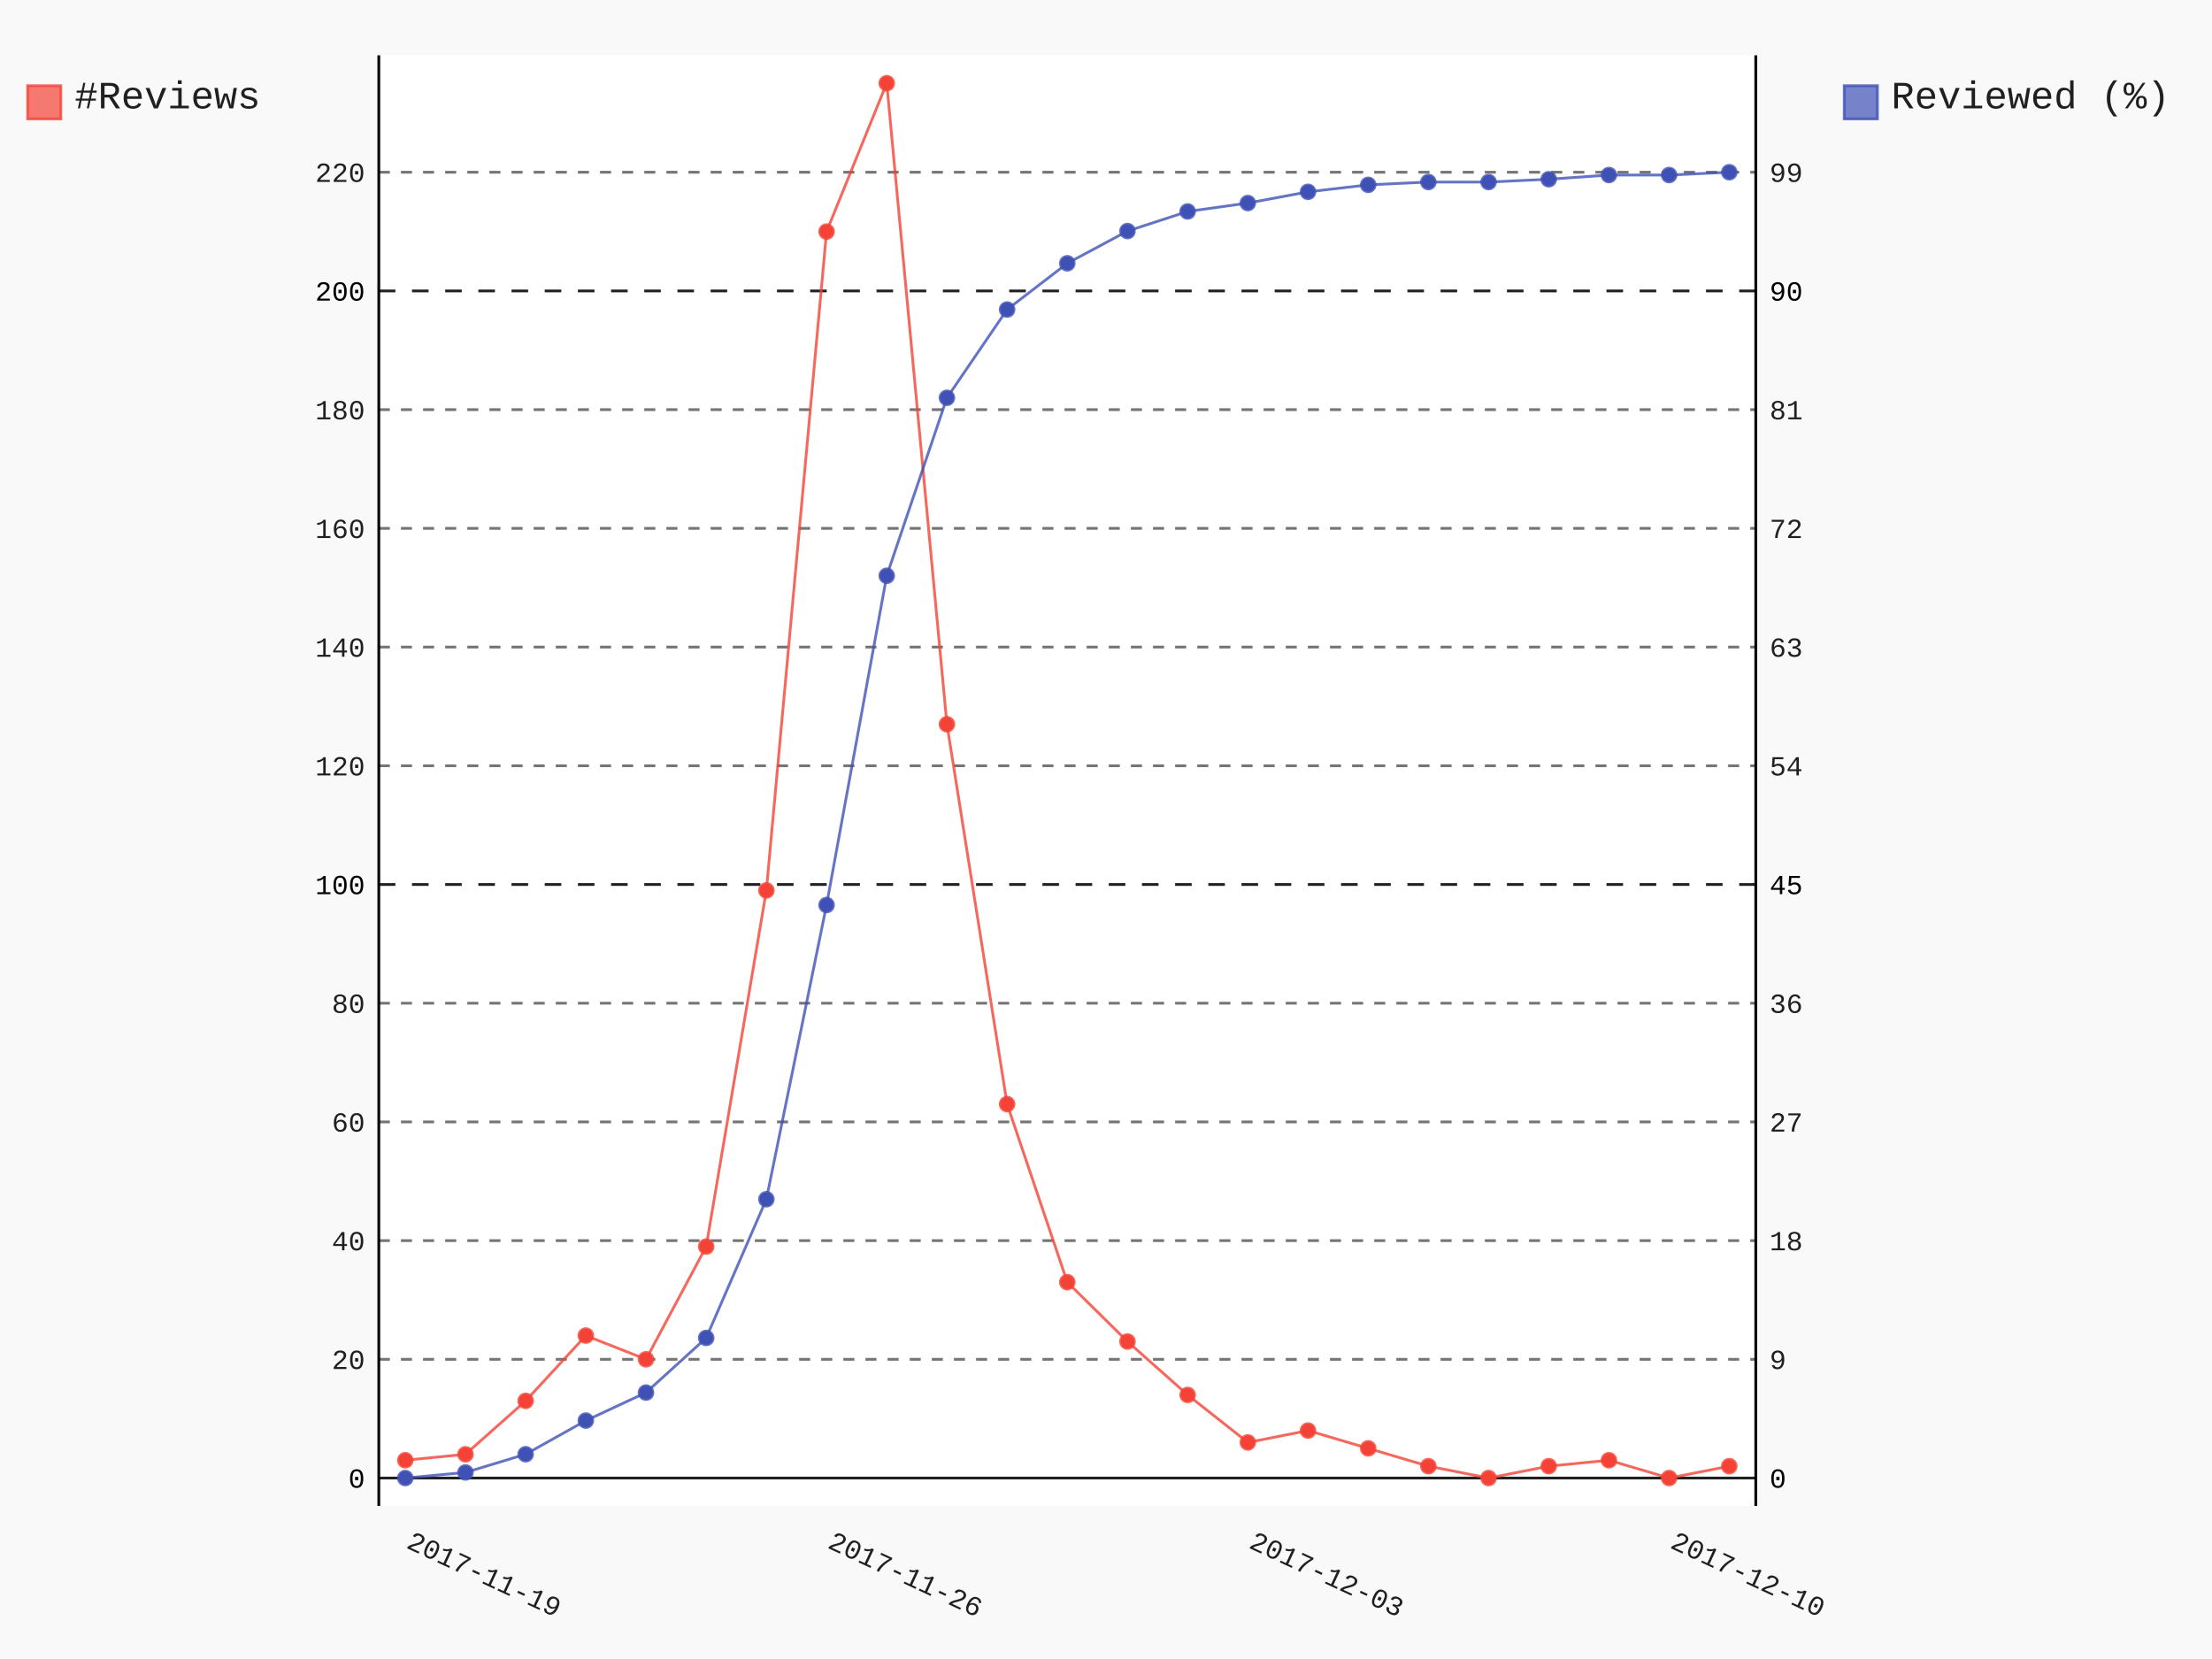
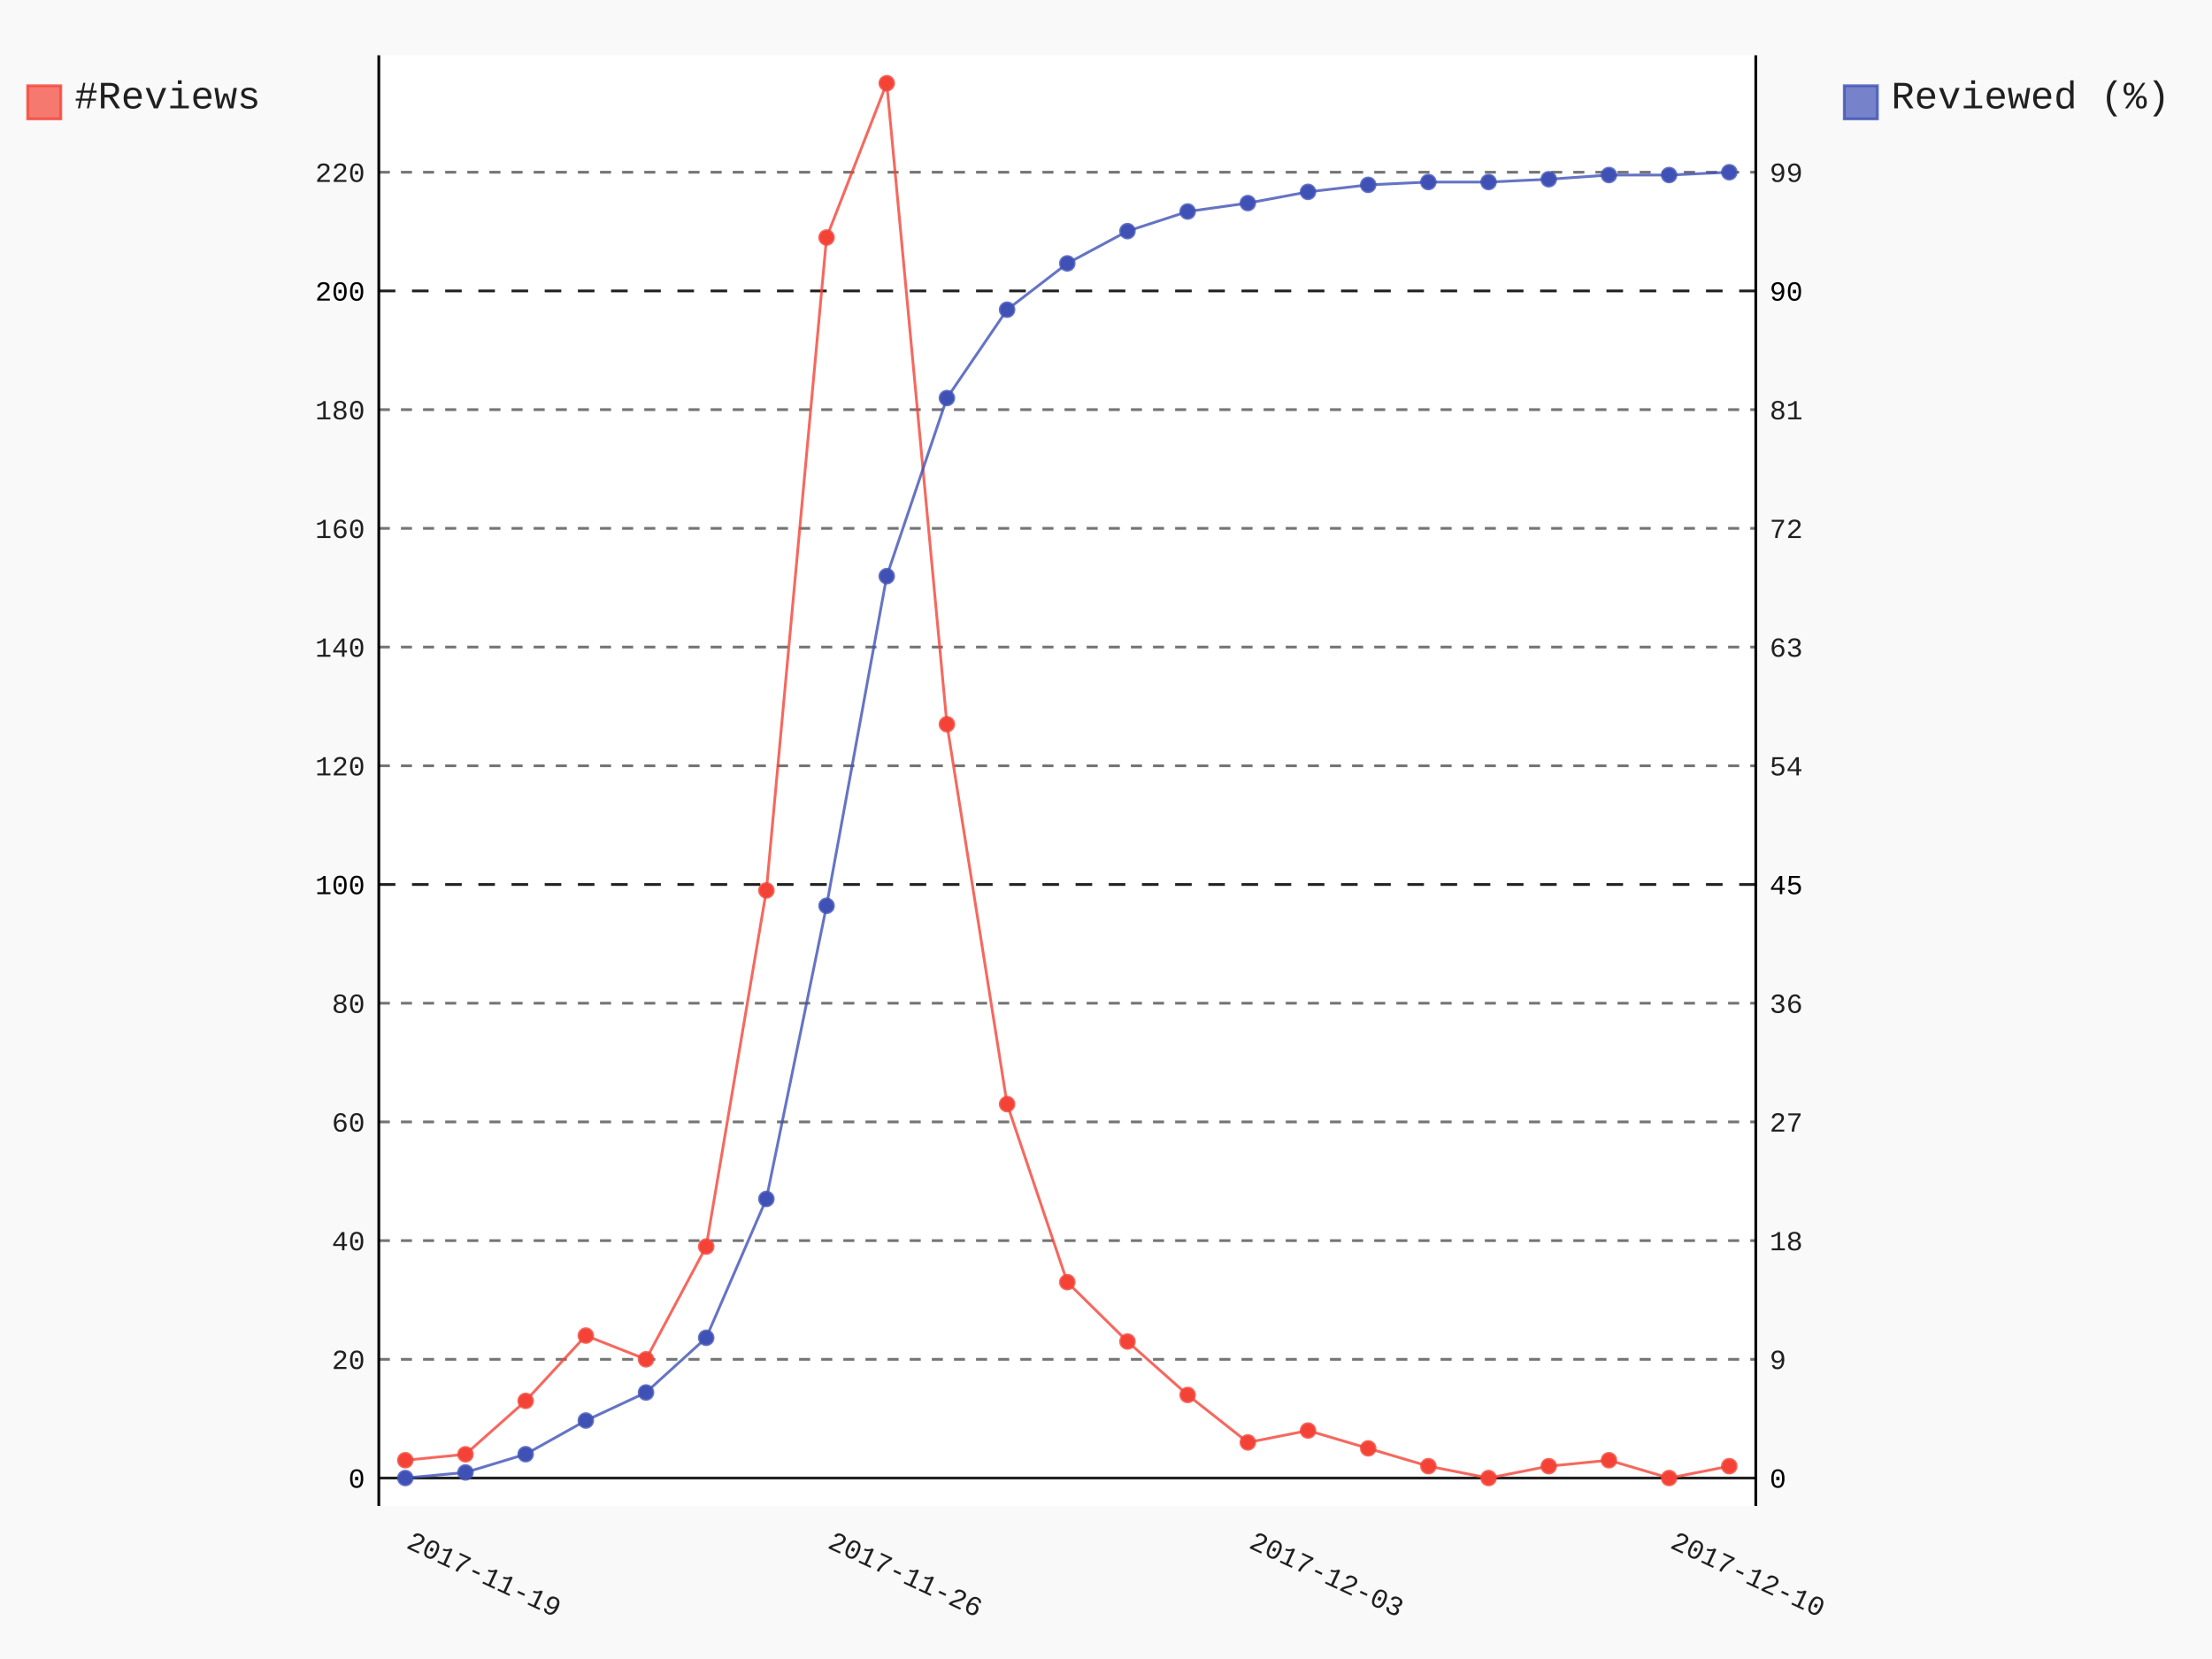
- <svg xmlns="http://www.w3.org/2000/svg" class="pygal-chart" id="chart-c007f1d2-4676-4cf5-9231-f0a39bd79748" viewBox="0 0 800 600">
+ <svg xmlns="http://www.w3.org/2000/svg" class="pygal-chart" id="chart-38a59b36-2f4a-4f4e-8673-39f603e256f1" viewBox="0 0 800 600">
  <defs>
-     <style type="text/css">#chart-c007f1d2-4676-4cf5-9231-f0a39bd79748{-webkit-user-select:none;-webkit-font-smoothing:antialiased;font-family:Consolas,"Liberation Mono",Menlo,Courier,monospace}#chart-c007f1d2-4676-4cf5-9231-f0a39bd79748 .title{font-family:Consolas,"Liberation Mono",Menlo,Courier,monospace;font-size:16px}#chart-c007f1d2-4676-4cf5-9231-f0a39bd79748 .legends .legend text{font-family:Consolas,"Liberation Mono",Menlo,Courier,monospace;font-size:14px}#chart-c007f1d2-4676-4cf5-9231-f0a39bd79748 .axis text{font-family:Consolas,"Liberation Mono",Menlo,Courier,monospace;font-size:10px}#chart-c007f1d2-4676-4cf5-9231-f0a39bd79748 .axis text.major{font-family:Consolas,"Liberation Mono",Menlo,Courier,monospace;font-size:10px}#chart-c007f1d2-4676-4cf5-9231-f0a39bd79748 .text-overlay text.value{font-family:Consolas,"Liberation Mono",Menlo,Courier,monospace;font-size:16px}#chart-c007f1d2-4676-4cf5-9231-f0a39bd79748 .text-overlay text.label{font-family:Consolas,"Liberation Mono",Menlo,Courier,monospace;font-size:10px}#chart-c007f1d2-4676-4cf5-9231-f0a39bd79748 .tooltip{font-family:Consolas,"Liberation Mono",Menlo,Courier,monospace;font-size:14px}#chart-c007f1d2-4676-4cf5-9231-f0a39bd79748 text.no_data{font-family:Consolas,"Liberation Mono",Menlo,Courier,monospace;font-size:64px}
- #chart-c007f1d2-4676-4cf5-9231-f0a39bd79748{background-color:rgba(249,249,249,1)}#chart-c007f1d2-4676-4cf5-9231-f0a39bd79748 path,#chart-c007f1d2-4676-4cf5-9231-f0a39bd79748 line,#chart-c007f1d2-4676-4cf5-9231-f0a39bd79748 rect,#chart-c007f1d2-4676-4cf5-9231-f0a39bd79748 circle{-webkit-transition:150ms;-moz-transition:150ms;transition:150ms}#chart-c007f1d2-4676-4cf5-9231-f0a39bd79748 .graph &gt; .background{fill:rgba(249,249,249,1)}#chart-c007f1d2-4676-4cf5-9231-f0a39bd79748 .plot &gt; .background{fill:rgba(255,255,255,1)}#chart-c007f1d2-4676-4cf5-9231-f0a39bd79748 .graph{fill:rgba(0,0,0,.87)}#chart-c007f1d2-4676-4cf5-9231-f0a39bd79748 text.no_data{fill:rgba(0,0,0,1)}#chart-c007f1d2-4676-4cf5-9231-f0a39bd79748 .title{fill:rgba(0,0,0,1)}#chart-c007f1d2-4676-4cf5-9231-f0a39bd79748 .legends .legend text{fill:rgba(0,0,0,.87)}#chart-c007f1d2-4676-4cf5-9231-f0a39bd79748 .legends .legend:hover text{fill:rgba(0,0,0,1)}#chart-c007f1d2-4676-4cf5-9231-f0a39bd79748 .axis .line{stroke:rgba(0,0,0,1)}#chart-c007f1d2-4676-4cf5-9231-f0a39bd79748 .axis .guide.line{stroke:rgba(0,0,0,.54)}#chart-c007f1d2-4676-4cf5-9231-f0a39bd79748 .axis .major.line{stroke:rgba(0,0,0,.87)}#chart-c007f1d2-4676-4cf5-9231-f0a39bd79748 .axis text.major{fill:rgba(0,0,0,1)}#chart-c007f1d2-4676-4cf5-9231-f0a39bd79748 .axis.y .guides:hover .guide.line,#chart-c007f1d2-4676-4cf5-9231-f0a39bd79748 .line-graph .axis.x .guides:hover .guide.line,#chart-c007f1d2-4676-4cf5-9231-f0a39bd79748 .stackedline-graph .axis.x .guides:hover .guide.line,#chart-c007f1d2-4676-4cf5-9231-f0a39bd79748 .xy-graph .axis.x .guides:hover .guide.line{stroke:rgba(0,0,0,1)}#chart-c007f1d2-4676-4cf5-9231-f0a39bd79748 .axis .guides:hover text{fill:rgba(0,0,0,1)}#chart-c007f1d2-4676-4cf5-9231-f0a39bd79748 .reactive{fill-opacity:.7;stroke-opacity:.8}#chart-c007f1d2-4676-4cf5-9231-f0a39bd79748 .ci{stroke:rgba(0,0,0,.87)}#chart-c007f1d2-4676-4cf5-9231-f0a39bd79748 .reactive.active,#chart-c007f1d2-4676-4cf5-9231-f0a39bd79748 .active .reactive{fill-opacity:.8;stroke-opacity:.9;stroke-width:4}#chart-c007f1d2-4676-4cf5-9231-f0a39bd79748 .ci .reactive.active{stroke-width:1.5}#chart-c007f1d2-4676-4cf5-9231-f0a39bd79748 .series text{fill:rgba(0,0,0,1)}#chart-c007f1d2-4676-4cf5-9231-f0a39bd79748 .tooltip rect{fill:rgba(255,255,255,1);stroke:rgba(0,0,0,1);-webkit-transition:opacity 150ms;-moz-transition:opacity 150ms;transition:opacity 150ms}#chart-c007f1d2-4676-4cf5-9231-f0a39bd79748 .tooltip .label{fill:rgba(0,0,0,.87)}#chart-c007f1d2-4676-4cf5-9231-f0a39bd79748 .tooltip .label{fill:rgba(0,0,0,.87)}#chart-c007f1d2-4676-4cf5-9231-f0a39bd79748 .tooltip .legend{font-size:.8em;fill:rgba(0,0,0,.54)}#chart-c007f1d2-4676-4cf5-9231-f0a39bd79748 .tooltip .x_label{font-size:.6em;fill:rgba(0,0,0,1)}#chart-c007f1d2-4676-4cf5-9231-f0a39bd79748 .tooltip .xlink{font-size:.5em;text-decoration:underline}#chart-c007f1d2-4676-4cf5-9231-f0a39bd79748 .tooltip .value{font-size:1.5em}#chart-c007f1d2-4676-4cf5-9231-f0a39bd79748 .bound{font-size:.5em}#chart-c007f1d2-4676-4cf5-9231-f0a39bd79748 .max-value{font-size:.75em;fill:rgba(0,0,0,.54)}#chart-c007f1d2-4676-4cf5-9231-f0a39bd79748 .map-element{fill:rgba(255,255,255,1);stroke:rgba(0,0,0,.54) !important}#chart-c007f1d2-4676-4cf5-9231-f0a39bd79748 .map-element .reactive{fill-opacity:inherit;stroke-opacity:inherit}#chart-c007f1d2-4676-4cf5-9231-f0a39bd79748 .color-0,#chart-c007f1d2-4676-4cf5-9231-f0a39bd79748 .color-0 a:visited{stroke:#F44336;fill:#F44336}#chart-c007f1d2-4676-4cf5-9231-f0a39bd79748 .color-1,#chart-c007f1d2-4676-4cf5-9231-f0a39bd79748 .color-1 a:visited{stroke:#3F51B5;fill:#3F51B5}#chart-c007f1d2-4676-4cf5-9231-f0a39bd79748 .text-overlay .color-0 text{fill:black}#chart-c007f1d2-4676-4cf5-9231-f0a39bd79748 .text-overlay .color-1 text{fill:black}
- #chart-c007f1d2-4676-4cf5-9231-f0a39bd79748 text.no_data{text-anchor:middle}#chart-c007f1d2-4676-4cf5-9231-f0a39bd79748 .guide.line{fill:none}#chart-c007f1d2-4676-4cf5-9231-f0a39bd79748 .centered{text-anchor:middle}#chart-c007f1d2-4676-4cf5-9231-f0a39bd79748 .title{text-anchor:middle}#chart-c007f1d2-4676-4cf5-9231-f0a39bd79748 .legends .legend text{fill-opacity:1}#chart-c007f1d2-4676-4cf5-9231-f0a39bd79748 .axis.x text{text-anchor:middle}#chart-c007f1d2-4676-4cf5-9231-f0a39bd79748 .axis.x:not(.web) text[transform]{text-anchor:start}#chart-c007f1d2-4676-4cf5-9231-f0a39bd79748 .axis.x:not(.web) text[transform].backwards{text-anchor:end}#chart-c007f1d2-4676-4cf5-9231-f0a39bd79748 .axis.y text{text-anchor:end}#chart-c007f1d2-4676-4cf5-9231-f0a39bd79748 .axis.y text[transform].backwards{text-anchor:start}#chart-c007f1d2-4676-4cf5-9231-f0a39bd79748 .axis.y2 text{text-anchor:start}#chart-c007f1d2-4676-4cf5-9231-f0a39bd79748 .axis.y2 text[transform].backwards{text-anchor:end}#chart-c007f1d2-4676-4cf5-9231-f0a39bd79748 .axis .guide.line{stroke-dasharray:4,4}#chart-c007f1d2-4676-4cf5-9231-f0a39bd79748 .axis .major.guide.line{stroke-dasharray:6,6}#chart-c007f1d2-4676-4cf5-9231-f0a39bd79748 .horizontal .axis.y .guide.line,#chart-c007f1d2-4676-4cf5-9231-f0a39bd79748 .horizontal .axis.y2 .guide.line,#chart-c007f1d2-4676-4cf5-9231-f0a39bd79748 .vertical .axis.x .guide.line{opacity:0}#chart-c007f1d2-4676-4cf5-9231-f0a39bd79748 .horizontal .axis.always_show .guide.line,#chart-c007f1d2-4676-4cf5-9231-f0a39bd79748 .vertical .axis.always_show .guide.line{opacity:1 !important}#chart-c007f1d2-4676-4cf5-9231-f0a39bd79748 .axis.y .guides:hover .guide.line,#chart-c007f1d2-4676-4cf5-9231-f0a39bd79748 .axis.y2 .guides:hover .guide.line,#chart-c007f1d2-4676-4cf5-9231-f0a39bd79748 .axis.x .guides:hover .guide.line{opacity:1}#chart-c007f1d2-4676-4cf5-9231-f0a39bd79748 .axis .guides:hover text{opacity:1}#chart-c007f1d2-4676-4cf5-9231-f0a39bd79748 .nofill{fill:none}#chart-c007f1d2-4676-4cf5-9231-f0a39bd79748 .subtle-fill{fill-opacity:.2}#chart-c007f1d2-4676-4cf5-9231-f0a39bd79748 .dot{stroke-width:1px;fill-opacity:1}#chart-c007f1d2-4676-4cf5-9231-f0a39bd79748 .dot.active{stroke-width:5px}#chart-c007f1d2-4676-4cf5-9231-f0a39bd79748 .dot.negative{fill:transparent}#chart-c007f1d2-4676-4cf5-9231-f0a39bd79748 text,#chart-c007f1d2-4676-4cf5-9231-f0a39bd79748 tspan{stroke:none !important}#chart-c007f1d2-4676-4cf5-9231-f0a39bd79748 .series text.active{opacity:1}#chart-c007f1d2-4676-4cf5-9231-f0a39bd79748 .tooltip rect{fill-opacity:.95;stroke-width:.5}#chart-c007f1d2-4676-4cf5-9231-f0a39bd79748 .tooltip text{fill-opacity:1}#chart-c007f1d2-4676-4cf5-9231-f0a39bd79748 .showable{visibility:hidden}#chart-c007f1d2-4676-4cf5-9231-f0a39bd79748 .showable.shown{visibility:visible}#chart-c007f1d2-4676-4cf5-9231-f0a39bd79748 .gauge-background{fill:rgba(229,229,229,1);stroke:none}#chart-c007f1d2-4676-4cf5-9231-f0a39bd79748 .bg-lines{stroke:rgba(249,249,249,1);stroke-width:2px}</style>
+     <style type="text/css">#chart-38a59b36-2f4a-4f4e-8673-39f603e256f1{-webkit-user-select:none;-webkit-font-smoothing:antialiased;font-family:Consolas,"Liberation Mono",Menlo,Courier,monospace}#chart-38a59b36-2f4a-4f4e-8673-39f603e256f1 .title{font-family:Consolas,"Liberation Mono",Menlo,Courier,monospace;font-size:16px}#chart-38a59b36-2f4a-4f4e-8673-39f603e256f1 .legends .legend text{font-family:Consolas,"Liberation Mono",Menlo,Courier,monospace;font-size:14px}#chart-38a59b36-2f4a-4f4e-8673-39f603e256f1 .axis text{font-family:Consolas,"Liberation Mono",Menlo,Courier,monospace;font-size:10px}#chart-38a59b36-2f4a-4f4e-8673-39f603e256f1 .axis text.major{font-family:Consolas,"Liberation Mono",Menlo,Courier,monospace;font-size:10px}#chart-38a59b36-2f4a-4f4e-8673-39f603e256f1 .text-overlay text.value{font-family:Consolas,"Liberation Mono",Menlo,Courier,monospace;font-size:16px}#chart-38a59b36-2f4a-4f4e-8673-39f603e256f1 .text-overlay text.label{font-family:Consolas,"Liberation Mono",Menlo,Courier,monospace;font-size:10px}#chart-38a59b36-2f4a-4f4e-8673-39f603e256f1 .tooltip{font-family:Consolas,"Liberation Mono",Menlo,Courier,monospace;font-size:14px}#chart-38a59b36-2f4a-4f4e-8673-39f603e256f1 text.no_data{font-family:Consolas,"Liberation Mono",Menlo,Courier,monospace;font-size:64px}
+ #chart-38a59b36-2f4a-4f4e-8673-39f603e256f1{background-color:rgba(249,249,249,1)}#chart-38a59b36-2f4a-4f4e-8673-39f603e256f1 path,#chart-38a59b36-2f4a-4f4e-8673-39f603e256f1 line,#chart-38a59b36-2f4a-4f4e-8673-39f603e256f1 rect,#chart-38a59b36-2f4a-4f4e-8673-39f603e256f1 circle{-webkit-transition:150ms;-moz-transition:150ms;transition:150ms}#chart-38a59b36-2f4a-4f4e-8673-39f603e256f1 .graph &gt; .background{fill:rgba(249,249,249,1)}#chart-38a59b36-2f4a-4f4e-8673-39f603e256f1 .plot &gt; .background{fill:rgba(255,255,255,1)}#chart-38a59b36-2f4a-4f4e-8673-39f603e256f1 .graph{fill:rgba(0,0,0,.87)}#chart-38a59b36-2f4a-4f4e-8673-39f603e256f1 text.no_data{fill:rgba(0,0,0,1)}#chart-38a59b36-2f4a-4f4e-8673-39f603e256f1 .title{fill:rgba(0,0,0,1)}#chart-38a59b36-2f4a-4f4e-8673-39f603e256f1 .legends .legend text{fill:rgba(0,0,0,.87)}#chart-38a59b36-2f4a-4f4e-8673-39f603e256f1 .legends .legend:hover text{fill:rgba(0,0,0,1)}#chart-38a59b36-2f4a-4f4e-8673-39f603e256f1 .axis .line{stroke:rgba(0,0,0,1)}#chart-38a59b36-2f4a-4f4e-8673-39f603e256f1 .axis .guide.line{stroke:rgba(0,0,0,.54)}#chart-38a59b36-2f4a-4f4e-8673-39f603e256f1 .axis .major.line{stroke:rgba(0,0,0,.87)}#chart-38a59b36-2f4a-4f4e-8673-39f603e256f1 .axis text.major{fill:rgba(0,0,0,1)}#chart-38a59b36-2f4a-4f4e-8673-39f603e256f1 .axis.y .guides:hover .guide.line,#chart-38a59b36-2f4a-4f4e-8673-39f603e256f1 .line-graph .axis.x .guides:hover .guide.line,#chart-38a59b36-2f4a-4f4e-8673-39f603e256f1 .stackedline-graph .axis.x .guides:hover .guide.line,#chart-38a59b36-2f4a-4f4e-8673-39f603e256f1 .xy-graph .axis.x .guides:hover .guide.line{stroke:rgba(0,0,0,1)}#chart-38a59b36-2f4a-4f4e-8673-39f603e256f1 .axis .guides:hover text{fill:rgba(0,0,0,1)}#chart-38a59b36-2f4a-4f4e-8673-39f603e256f1 .reactive{fill-opacity:.7;stroke-opacity:.8}#chart-38a59b36-2f4a-4f4e-8673-39f603e256f1 .ci{stroke:rgba(0,0,0,.87)}#chart-38a59b36-2f4a-4f4e-8673-39f603e256f1 .reactive.active,#chart-38a59b36-2f4a-4f4e-8673-39f603e256f1 .active .reactive{fill-opacity:.8;stroke-opacity:.9;stroke-width:4}#chart-38a59b36-2f4a-4f4e-8673-39f603e256f1 .ci .reactive.active{stroke-width:1.5}#chart-38a59b36-2f4a-4f4e-8673-39f603e256f1 .series text{fill:rgba(0,0,0,1)}#chart-38a59b36-2f4a-4f4e-8673-39f603e256f1 .tooltip rect{fill:rgba(255,255,255,1);stroke:rgba(0,0,0,1);-webkit-transition:opacity 150ms;-moz-transition:opacity 150ms;transition:opacity 150ms}#chart-38a59b36-2f4a-4f4e-8673-39f603e256f1 .tooltip .label{fill:rgba(0,0,0,.87)}#chart-38a59b36-2f4a-4f4e-8673-39f603e256f1 .tooltip .label{fill:rgba(0,0,0,.87)}#chart-38a59b36-2f4a-4f4e-8673-39f603e256f1 .tooltip .legend{font-size:.8em;fill:rgba(0,0,0,.54)}#chart-38a59b36-2f4a-4f4e-8673-39f603e256f1 .tooltip .x_label{font-size:.6em;fill:rgba(0,0,0,1)}#chart-38a59b36-2f4a-4f4e-8673-39f603e256f1 .tooltip .xlink{font-size:.5em;text-decoration:underline}#chart-38a59b36-2f4a-4f4e-8673-39f603e256f1 .tooltip .value{font-size:1.5em}#chart-38a59b36-2f4a-4f4e-8673-39f603e256f1 .bound{font-size:.5em}#chart-38a59b36-2f4a-4f4e-8673-39f603e256f1 .max-value{font-size:.75em;fill:rgba(0,0,0,.54)}#chart-38a59b36-2f4a-4f4e-8673-39f603e256f1 .map-element{fill:rgba(255,255,255,1);stroke:rgba(0,0,0,.54) !important}#chart-38a59b36-2f4a-4f4e-8673-39f603e256f1 .map-element .reactive{fill-opacity:inherit;stroke-opacity:inherit}#chart-38a59b36-2f4a-4f4e-8673-39f603e256f1 .color-0,#chart-38a59b36-2f4a-4f4e-8673-39f603e256f1 .color-0 a:visited{stroke:#F44336;fill:#F44336}#chart-38a59b36-2f4a-4f4e-8673-39f603e256f1 .color-1,#chart-38a59b36-2f4a-4f4e-8673-39f603e256f1 .color-1 a:visited{stroke:#3F51B5;fill:#3F51B5}#chart-38a59b36-2f4a-4f4e-8673-39f603e256f1 .text-overlay .color-0 text{fill:black}#chart-38a59b36-2f4a-4f4e-8673-39f603e256f1 .text-overlay .color-1 text{fill:black}
+ #chart-38a59b36-2f4a-4f4e-8673-39f603e256f1 text.no_data{text-anchor:middle}#chart-38a59b36-2f4a-4f4e-8673-39f603e256f1 .guide.line{fill:none}#chart-38a59b36-2f4a-4f4e-8673-39f603e256f1 .centered{text-anchor:middle}#chart-38a59b36-2f4a-4f4e-8673-39f603e256f1 .title{text-anchor:middle}#chart-38a59b36-2f4a-4f4e-8673-39f603e256f1 .legends .legend text{fill-opacity:1}#chart-38a59b36-2f4a-4f4e-8673-39f603e256f1 .axis.x text{text-anchor:middle}#chart-38a59b36-2f4a-4f4e-8673-39f603e256f1 .axis.x:not(.web) text[transform]{text-anchor:start}#chart-38a59b36-2f4a-4f4e-8673-39f603e256f1 .axis.x:not(.web) text[transform].backwards{text-anchor:end}#chart-38a59b36-2f4a-4f4e-8673-39f603e256f1 .axis.y text{text-anchor:end}#chart-38a59b36-2f4a-4f4e-8673-39f603e256f1 .axis.y text[transform].backwards{text-anchor:start}#chart-38a59b36-2f4a-4f4e-8673-39f603e256f1 .axis.y2 text{text-anchor:start}#chart-38a59b36-2f4a-4f4e-8673-39f603e256f1 .axis.y2 text[transform].backwards{text-anchor:end}#chart-38a59b36-2f4a-4f4e-8673-39f603e256f1 .axis .guide.line{stroke-dasharray:4,4}#chart-38a59b36-2f4a-4f4e-8673-39f603e256f1 .axis .major.guide.line{stroke-dasharray:6,6}#chart-38a59b36-2f4a-4f4e-8673-39f603e256f1 .horizontal .axis.y .guide.line,#chart-38a59b36-2f4a-4f4e-8673-39f603e256f1 .horizontal .axis.y2 .guide.line,#chart-38a59b36-2f4a-4f4e-8673-39f603e256f1 .vertical .axis.x .guide.line{opacity:0}#chart-38a59b36-2f4a-4f4e-8673-39f603e256f1 .horizontal .axis.always_show .guide.line,#chart-38a59b36-2f4a-4f4e-8673-39f603e256f1 .vertical .axis.always_show .guide.line{opacity:1 !important}#chart-38a59b36-2f4a-4f4e-8673-39f603e256f1 .axis.y .guides:hover .guide.line,#chart-38a59b36-2f4a-4f4e-8673-39f603e256f1 .axis.y2 .guides:hover .guide.line,#chart-38a59b36-2f4a-4f4e-8673-39f603e256f1 .axis.x .guides:hover .guide.line{opacity:1}#chart-38a59b36-2f4a-4f4e-8673-39f603e256f1 .axis .guides:hover text{opacity:1}#chart-38a59b36-2f4a-4f4e-8673-39f603e256f1 .nofill{fill:none}#chart-38a59b36-2f4a-4f4e-8673-39f603e256f1 .subtle-fill{fill-opacity:.2}#chart-38a59b36-2f4a-4f4e-8673-39f603e256f1 .dot{stroke-width:1px;fill-opacity:1}#chart-38a59b36-2f4a-4f4e-8673-39f603e256f1 .dot.active{stroke-width:5px}#chart-38a59b36-2f4a-4f4e-8673-39f603e256f1 .dot.negative{fill:transparent}#chart-38a59b36-2f4a-4f4e-8673-39f603e256f1 text,#chart-38a59b36-2f4a-4f4e-8673-39f603e256f1 tspan{stroke:none !important}#chart-38a59b36-2f4a-4f4e-8673-39f603e256f1 .series text.active{opacity:1}#chart-38a59b36-2f4a-4f4e-8673-39f603e256f1 .tooltip rect{fill-opacity:.95;stroke-width:.5}#chart-38a59b36-2f4a-4f4e-8673-39f603e256f1 .tooltip text{fill-opacity:1}#chart-38a59b36-2f4a-4f4e-8673-39f603e256f1 .showable{visibility:hidden}#chart-38a59b36-2f4a-4f4e-8673-39f603e256f1 .showable.shown{visibility:visible}#chart-38a59b36-2f4a-4f4e-8673-39f603e256f1 .gauge-background{fill:rgba(229,229,229,1);stroke:none}#chart-38a59b36-2f4a-4f4e-8673-39f603e256f1 .bg-lines{stroke:rgba(249,249,249,1);stroke-width:2px}</style>
  </defs>
  <g class="graph dateline-graph vertical">
    <rect class="background" height="600" width="800" x="0" y="0" />
    <g class="plot" transform="translate(137, 20)">
      <rect class="background" height="524.643" width="498.0" x="0" y="0" />
      <g class="axis y always_show">
        <g class="guides">
          <path class="axis major line" d="M0 514.554 h498" />
          <text class="major" x="-5" y="518.054">0</text>
        </g>
        <g class="guides">
          <path class="guide line" d="M0 471.62 h498" />
          <text class="" x="-5" y="475.12">20</text>
        </g>
        <g class="guides">
          <path class="guide line" d="M0 428.687 h498" />
          <text class="" x="-5" y="432.187">40</text>
        </g>
        <g class="guides">
          <path class="guide line" d="M0 385.754 h498" />
          <text class="" x="-5" y="389.254">60</text>
        </g>
        <g class="guides">
          <path class="guide line" d="M0 342.821 h498" />
          <text class="" x="-5" y="346.321">80</text>
        </g>
        <g class="guides">
          <path class="major guide line" d="M0 299.888 h498" />
          <text class="major" x="-5" y="303.388">100</text>
        </g>
        <g class="guides">
          <path class="guide line" d="M0 256.955 h498" />
          <text class="" x="-5" y="260.455">120</text>
        </g>
        <g class="guides">
          <path class="guide line" d="M0 214.022 h498" />
          <text class="" x="-5" y="217.522">140</text>
        </g>
        <g class="guides">
          <path class="guide line" d="M0 171.089 h498" />
          <text class="" x="-5" y="174.589">160</text>
        </g>
        <g class="guides">
          <path class="guide line" d="M0 128.155 h498" />
          <text class="" x="-5" y="131.655">180</text>
        </g>
        <g class="guides">
          <path class="major guide line" d="M0 85.222 h498" />
          <text class="major" x="-5" y="88.722">200</text>
        </g>
        <g class="guides">
          <path class="guide line" d="M0 42.289 h498" />
          <text class="" x="-5" y="45.789">220</text>
        </g>
      </g>
      <g class="axis y2">
        <g class="guides">
          <text class="major" x="503.0" y="518.054">0</text>
        </g>
        <g class="guides">
          <text class="" x="503.0" y="475.12">9</text>
        </g>
        <g class="guides">
          <text class="" x="503.0" y="432.187">18</text>
        </g>
        <g class="guides">
          <text class="" x="503.0" y="389.254">27</text>
        </g>
        <g class="guides">
          <text class="" x="503.0" y="346.321">36</text>
        </g>
        <g class="guides">
          <text class="major" x="503.0" y="303.388">45</text>
        </g>
        <g class="guides">
          <text class="" x="503.0" y="260.455">54</text>
        </g>
        <g class="guides">
          <text class="" x="503.0" y="217.522">63</text>
        </g>
        <g class="guides">
          <text class="" x="503.0" y="174.589">72</text>
        </g>
        <g class="guides">
          <text class="" x="503.0" y="131.655">81</text>
        </g>
        <g class="guides">
          <text class="major" x="503.0" y="88.722">90</text>
        </g>
        <g class="guides">
          <text class="" x="503.0" y="45.789">99</text>
        </g>
      </g>
      <g class="axis x">
        <path class="line" d="M0 0 v524.643" />
        <g class="guides">
          <path class="guide line" d="M9.577 0 v524.643" />
          <text class="" transform="rotate(25 9.576923 539.6429)" x="9.577" y="539.643">2017-11-19</text>
        </g>
        <g class="guides">
          <path class="guide line" d="M161.937 0 v524.643" />
          <text class="" transform="rotate(25 161.9371 539.6429)" x="161.937" y="539.643">2017-11-26</text>
        </g>
        <g class="guides">
          <path class="guide line" d="M314.297 0 v524.643" />
          <text class="" transform="rotate(25 314.2972 539.6429)" x="314.297" y="539.643">2017-12-03</text>
        </g>
        <g class="guides">
          <path class="guide line" d="M466.657 0 v524.643" />
          <text class="" transform="rotate(25 466.6573 539.6429)" x="466.657" y="539.643">2017-12-10</text>
        </g>
        <path class="line" d="M498 0 v524.643" />
      </g>
      <g class="series serie-0 color-0">
-         <path class="line reactive nofill" d="M9.577 508.114 L31.343 505.967 53.108 486.647 74.874 463.034 96.64 471.62 118.406 430.834 140.171 302.035 161.937 63.756 183.703 10.089 205.469 241.928 227.234 379.314 249 443.714 270.766 465.181 292.531 484.5 314.297 501.674 336.063 497.38 357.829 503.82 379.594 510.26 401.36 514.554 423.126 510.26 444.892 508.114 466.657 514.554 488.423 510.26" />
+         <path class="line reactive nofill" d="M9.577 508.114 L31.343 505.967 53.108 486.647 74.874 463.034 96.64 471.62 118.406 430.834 140.171 302.035 161.937 65.902 183.703 10.089 205.469 241.928 227.234 379.314 249 443.714 270.766 465.181 292.531 484.5 314.297 501.674 336.063 497.38 357.829 503.82 379.594 510.26 401.36 514.554 423.126 510.26 444.892 508.114 466.657 514.554 488.423 510.26" />
      </g>
      <g class="series serie-1 color-1">
-         <path class="line reactive nofill" d="M9.577 514.554 L31.343 512.527 53.108 505.939 74.874 493.778 96.64 483.644 118.406 463.881 140.171 413.716 161.937 307.305 183.703 188.225 205.469 123.871 227.234 91.948 249 75.226 270.766 63.571 292.531 56.477 314.297 53.437 336.063 49.383 357.829 46.85 379.594 45.836 401.36 45.836 423.126 44.823 444.892 43.303 466.657 43.303 488.423 42.289" />
+         <path class="line reactive nofill" d="M9.577 514.554 L31.343 512.525 53.108 505.93 74.874 493.756 96.64 483.61 118.406 463.827 140.171 413.608 161.937 307.589 183.703 188.382 205.469 123.959 227.234 92.001 249 75.261 270.766 63.594 292.531 56.493 314.297 53.449 336.063 49.391 357.829 46.855 379.594 45.84 401.36 45.84 423.126 44.825 444.892 43.304 466.657 43.304 488.423 42.289" />
      </g>
    </g>
    <g class="titles" />
    <g class="plot overlay" transform="translate(137, 20)">
      <g class="series serie-0 color-0">
        <g class="dots">
          <circle class="dot reactive tooltip-trigger" cx="9.577" cy="508.114" r="2.5" />
        </g>
        <g class="dots">
          <circle class="dot reactive tooltip-trigger" cx="31.343" cy="505.967" r="2.5" />
        </g>
        <g class="dots">
          <circle class="dot reactive tooltip-trigger" cx="53.108" cy="486.647" r="2.5" />
        </g>
        <g class="dots">
          <circle class="dot reactive tooltip-trigger" cx="74.874" cy="463.034" r="2.5" />
        </g>
        <g class="dots">
          <circle class="dot reactive tooltip-trigger" cx="96.64" cy="471.62" r="2.5" />
        </g>
        <g class="dots">
          <circle class="dot reactive tooltip-trigger" cx="118.406" cy="430.834" r="2.5" />
        </g>
        <g class="dots">
          <circle class="dot reactive tooltip-trigger" cx="140.171" cy="302.035" r="2.5" />
        </g>
        <g class="dots">
-           <circle class="dot reactive tooltip-trigger" cx="161.937" cy="63.756" r="2.5" />
+           <circle class="dot reactive tooltip-trigger" cx="161.937" cy="65.902" r="2.5" />
        </g>
        <g class="dots">
          <circle class="dot reactive tooltip-trigger" cx="183.703" cy="10.089" r="2.5" />
        </g>
        <g class="dots">
          <circle class="dot reactive tooltip-trigger" cx="205.469" cy="241.928" r="2.5" />
        </g>
        <g class="dots">
          <circle class="dot reactive tooltip-trigger" cx="227.234" cy="379.314" r="2.5" />
        </g>
        <g class="dots">
          <circle class="dot reactive tooltip-trigger" cx="249.0" cy="443.714" r="2.5" />
        </g>
        <g class="dots">
          <circle class="dot reactive tooltip-trigger" cx="270.766" cy="465.181" r="2.5" />
        </g>
        <g class="dots">
          <circle class="dot reactive tooltip-trigger" cx="292.531" cy="484.5" r="2.5" />
        </g>
        <g class="dots">
          <circle class="dot reactive tooltip-trigger" cx="314.297" cy="501.674" r="2.5" />
        </g>
        <g class="dots">
          <circle class="dot reactive tooltip-trigger" cx="336.063" cy="497.38" r="2.5" />
        </g>
        <g class="dots">
          <circle class="dot reactive tooltip-trigger" cx="357.829" cy="503.82" r="2.5" />
        </g>
        <g class="dots">
          <circle class="dot reactive tooltip-trigger" cx="379.594" cy="510.26" r="2.5" />
        </g>
        <g class="dots">
          <circle class="dot reactive tooltip-trigger" cx="401.36" cy="514.554" r="2.5" />
        </g>
        <g class="dots">
          <circle class="dot reactive tooltip-trigger" cx="423.126" cy="510.26" r="2.5" />
        </g>
        <g class="dots">
          <circle class="dot reactive tooltip-trigger" cx="444.892" cy="508.114" r="2.5" />
        </g>
        <g class="dots">
          <circle class="dot reactive tooltip-trigger" cx="466.657" cy="514.554" r="2.5" />
        </g>
        <g class="dots">
          <circle class="dot reactive tooltip-trigger" cx="488.423" cy="510.26" r="2.5" />
        </g>
      </g>
      <g class="series serie-1 color-1">
        <g class="dots">
          <circle class="dot reactive tooltip-trigger" cx="9.577" cy="514.554" r="2.5" />
        </g>
        <g class="dots">
-           <circle class="dot reactive tooltip-trigger" cx="31.343" cy="512.527" r="2.5" />
-         </g>
-         <g class="dots">
-           <circle class="dot reactive tooltip-trigger" cx="53.108" cy="505.939" r="2.5" />
-         </g>
-         <g class="dots">
-           <circle class="dot reactive tooltip-trigger" cx="74.874" cy="493.778" r="2.5" />
-         </g>
-         <g class="dots">
-           <circle class="dot reactive tooltip-trigger" cx="96.64" cy="483.644" r="2.5" />
-         </g>
-         <g class="dots">
-           <circle class="dot reactive tooltip-trigger" cx="118.406" cy="463.881" r="2.5" />
-         </g>
-         <g class="dots">
-           <circle class="dot reactive tooltip-trigger" cx="140.171" cy="413.716" r="2.5" />
-         </g>
-         <g class="dots">
-           <circle class="dot reactive tooltip-trigger" cx="161.937" cy="307.305" r="2.5" />
-         </g>
-         <g class="dots">
-           <circle class="dot reactive tooltip-trigger" cx="183.703" cy="188.225" r="2.5" />
-         </g>
-         <g class="dots">
-           <circle class="dot reactive tooltip-trigger" cx="205.469" cy="123.871" r="2.5" />
-         </g>
-         <g class="dots">
-           <circle class="dot reactive tooltip-trigger" cx="227.234" cy="91.948" r="2.5" />
-         </g>
-         <g class="dots">
-           <circle class="dot reactive tooltip-trigger" cx="249.0" cy="75.226" r="2.5" />
-         </g>
-         <g class="dots">
-           <circle class="dot reactive tooltip-trigger" cx="270.766" cy="63.571" r="2.5" />
-         </g>
-         <g class="dots">
-           <circle class="dot reactive tooltip-trigger" cx="292.531" cy="56.477" r="2.5" />
-         </g>
-         <g class="dots">
-           <circle class="dot reactive tooltip-trigger" cx="314.297" cy="53.437" r="2.5" />
-         </g>
-         <g class="dots">
-           <circle class="dot reactive tooltip-trigger" cx="336.063" cy="49.383" r="2.5" />
-         </g>
-         <g class="dots">
-           <circle class="dot reactive tooltip-trigger" cx="357.829" cy="46.85" r="2.5" />
-         </g>
-         <g class="dots">
-           <circle class="dot reactive tooltip-trigger" cx="379.594" cy="45.836" r="2.5" />
-         </g>
-         <g class="dots">
-           <circle class="dot reactive tooltip-trigger" cx="401.36" cy="45.836" r="2.5" />
-         </g>
-         <g class="dots">
-           <circle class="dot reactive tooltip-trigger" cx="423.126" cy="44.823" r="2.5" />
-         </g>
-         <g class="dots">
-           <circle class="dot reactive tooltip-trigger" cx="444.892" cy="43.303" r="2.5" />
-         </g>
-         <g class="dots">
-           <circle class="dot reactive tooltip-trigger" cx="466.657" cy="43.303" r="2.5" />
+           <circle class="dot reactive tooltip-trigger" cx="31.343" cy="512.525" r="2.5" />
+         </g>
+         <g class="dots">
+           <circle class="dot reactive tooltip-trigger" cx="53.108" cy="505.93" r="2.5" />
+         </g>
+         <g class="dots">
+           <circle class="dot reactive tooltip-trigger" cx="74.874" cy="493.756" r="2.5" />
+         </g>
+         <g class="dots">
+           <circle class="dot reactive tooltip-trigger" cx="96.64" cy="483.61" r="2.5" />
+         </g>
+         <g class="dots">
+           <circle class="dot reactive tooltip-trigger" cx="118.406" cy="463.827" r="2.5" />
+         </g>
+         <g class="dots">
+           <circle class="dot reactive tooltip-trigger" cx="140.171" cy="413.608" r="2.5" />
+         </g>
+         <g class="dots">
+           <circle class="dot reactive tooltip-trigger" cx="161.937" cy="307.589" r="2.5" />
+         </g>
+         <g class="dots">
+           <circle class="dot reactive tooltip-trigger" cx="183.703" cy="188.382" r="2.5" />
+         </g>
+         <g class="dots">
+           <circle class="dot reactive tooltip-trigger" cx="205.469" cy="123.959" r="2.5" />
+         </g>
+         <g class="dots">
+           <circle class="dot reactive tooltip-trigger" cx="227.234" cy="92.001" r="2.5" />
+         </g>
+         <g class="dots">
+           <circle class="dot reactive tooltip-trigger" cx="249.0" cy="75.261" r="2.5" />
+         </g>
+         <g class="dots">
+           <circle class="dot reactive tooltip-trigger" cx="270.766" cy="63.594" r="2.5" />
+         </g>
+         <g class="dots">
+           <circle class="dot reactive tooltip-trigger" cx="292.531" cy="56.493" r="2.5" />
+         </g>
+         <g class="dots">
+           <circle class="dot reactive tooltip-trigger" cx="314.297" cy="53.449" r="2.5" />
+         </g>
+         <g class="dots">
+           <circle class="dot reactive tooltip-trigger" cx="336.063" cy="49.391" r="2.5" />
+         </g>
+         <g class="dots">
+           <circle class="dot reactive tooltip-trigger" cx="357.829" cy="46.855" r="2.5" />
+         </g>
+         <g class="dots">
+           <circle class="dot reactive tooltip-trigger" cx="379.594" cy="45.84" r="2.5" />
+         </g>
+         <g class="dots">
+           <circle class="dot reactive tooltip-trigger" cx="401.36" cy="45.84" r="2.5" />
+         </g>
+         <g class="dots">
+           <circle class="dot reactive tooltip-trigger" cx="423.126" cy="44.825" r="2.5" />
+         </g>
+         <g class="dots">
+           <circle class="dot reactive tooltip-trigger" cx="444.892" cy="43.304" r="2.5" />
+         </g>
+         <g class="dots">
+           <circle class="dot reactive tooltip-trigger" cx="466.657" cy="43.304" r="2.5" />
        </g>
        <g class="dots">
          <circle class="dot reactive tooltip-trigger" cx="488.423" cy="42.289" r="2.5" />
        </g>
      </g>
    </g>
    <g class="plot text-overlay" transform="translate(137, 20)">
      <g class="series serie-0 color-0" />
      <g class="series serie-1 color-1" />
    </g>
    <g class="plot tooltip-overlay" transform="translate(137, 20)">
      <g class="tooltip" style="opacity: 0" transform="translate(0 0)">
        <rect class="tooltip-box" height="0" rx="0" ry="0" width="0" />
        <g class="text" />
      </g>
    </g>
    <g class="legends" transform="translate(10, 30)">
      <g class="legend reactive activate-serie" id="activate-serie-0">
        <rect class="color-0 reactive" height="12" width="12" x="0.0" y="1.0" />
        <text x="17.0" y="9.2">#Reviews</text>
      </g>
    </g>
    <g class="legends" transform="translate(667, 30)">
      <g class="legend reactive activate-serie" id="activate-serie-1">
        <rect class="color-1 reactive" height="12" width="12" x="0.0" y="1.0" />
        <text x="17.0" y="9.2">Reviewed (%)</text>
      </g>
    </g>
  </g>
</svg>
